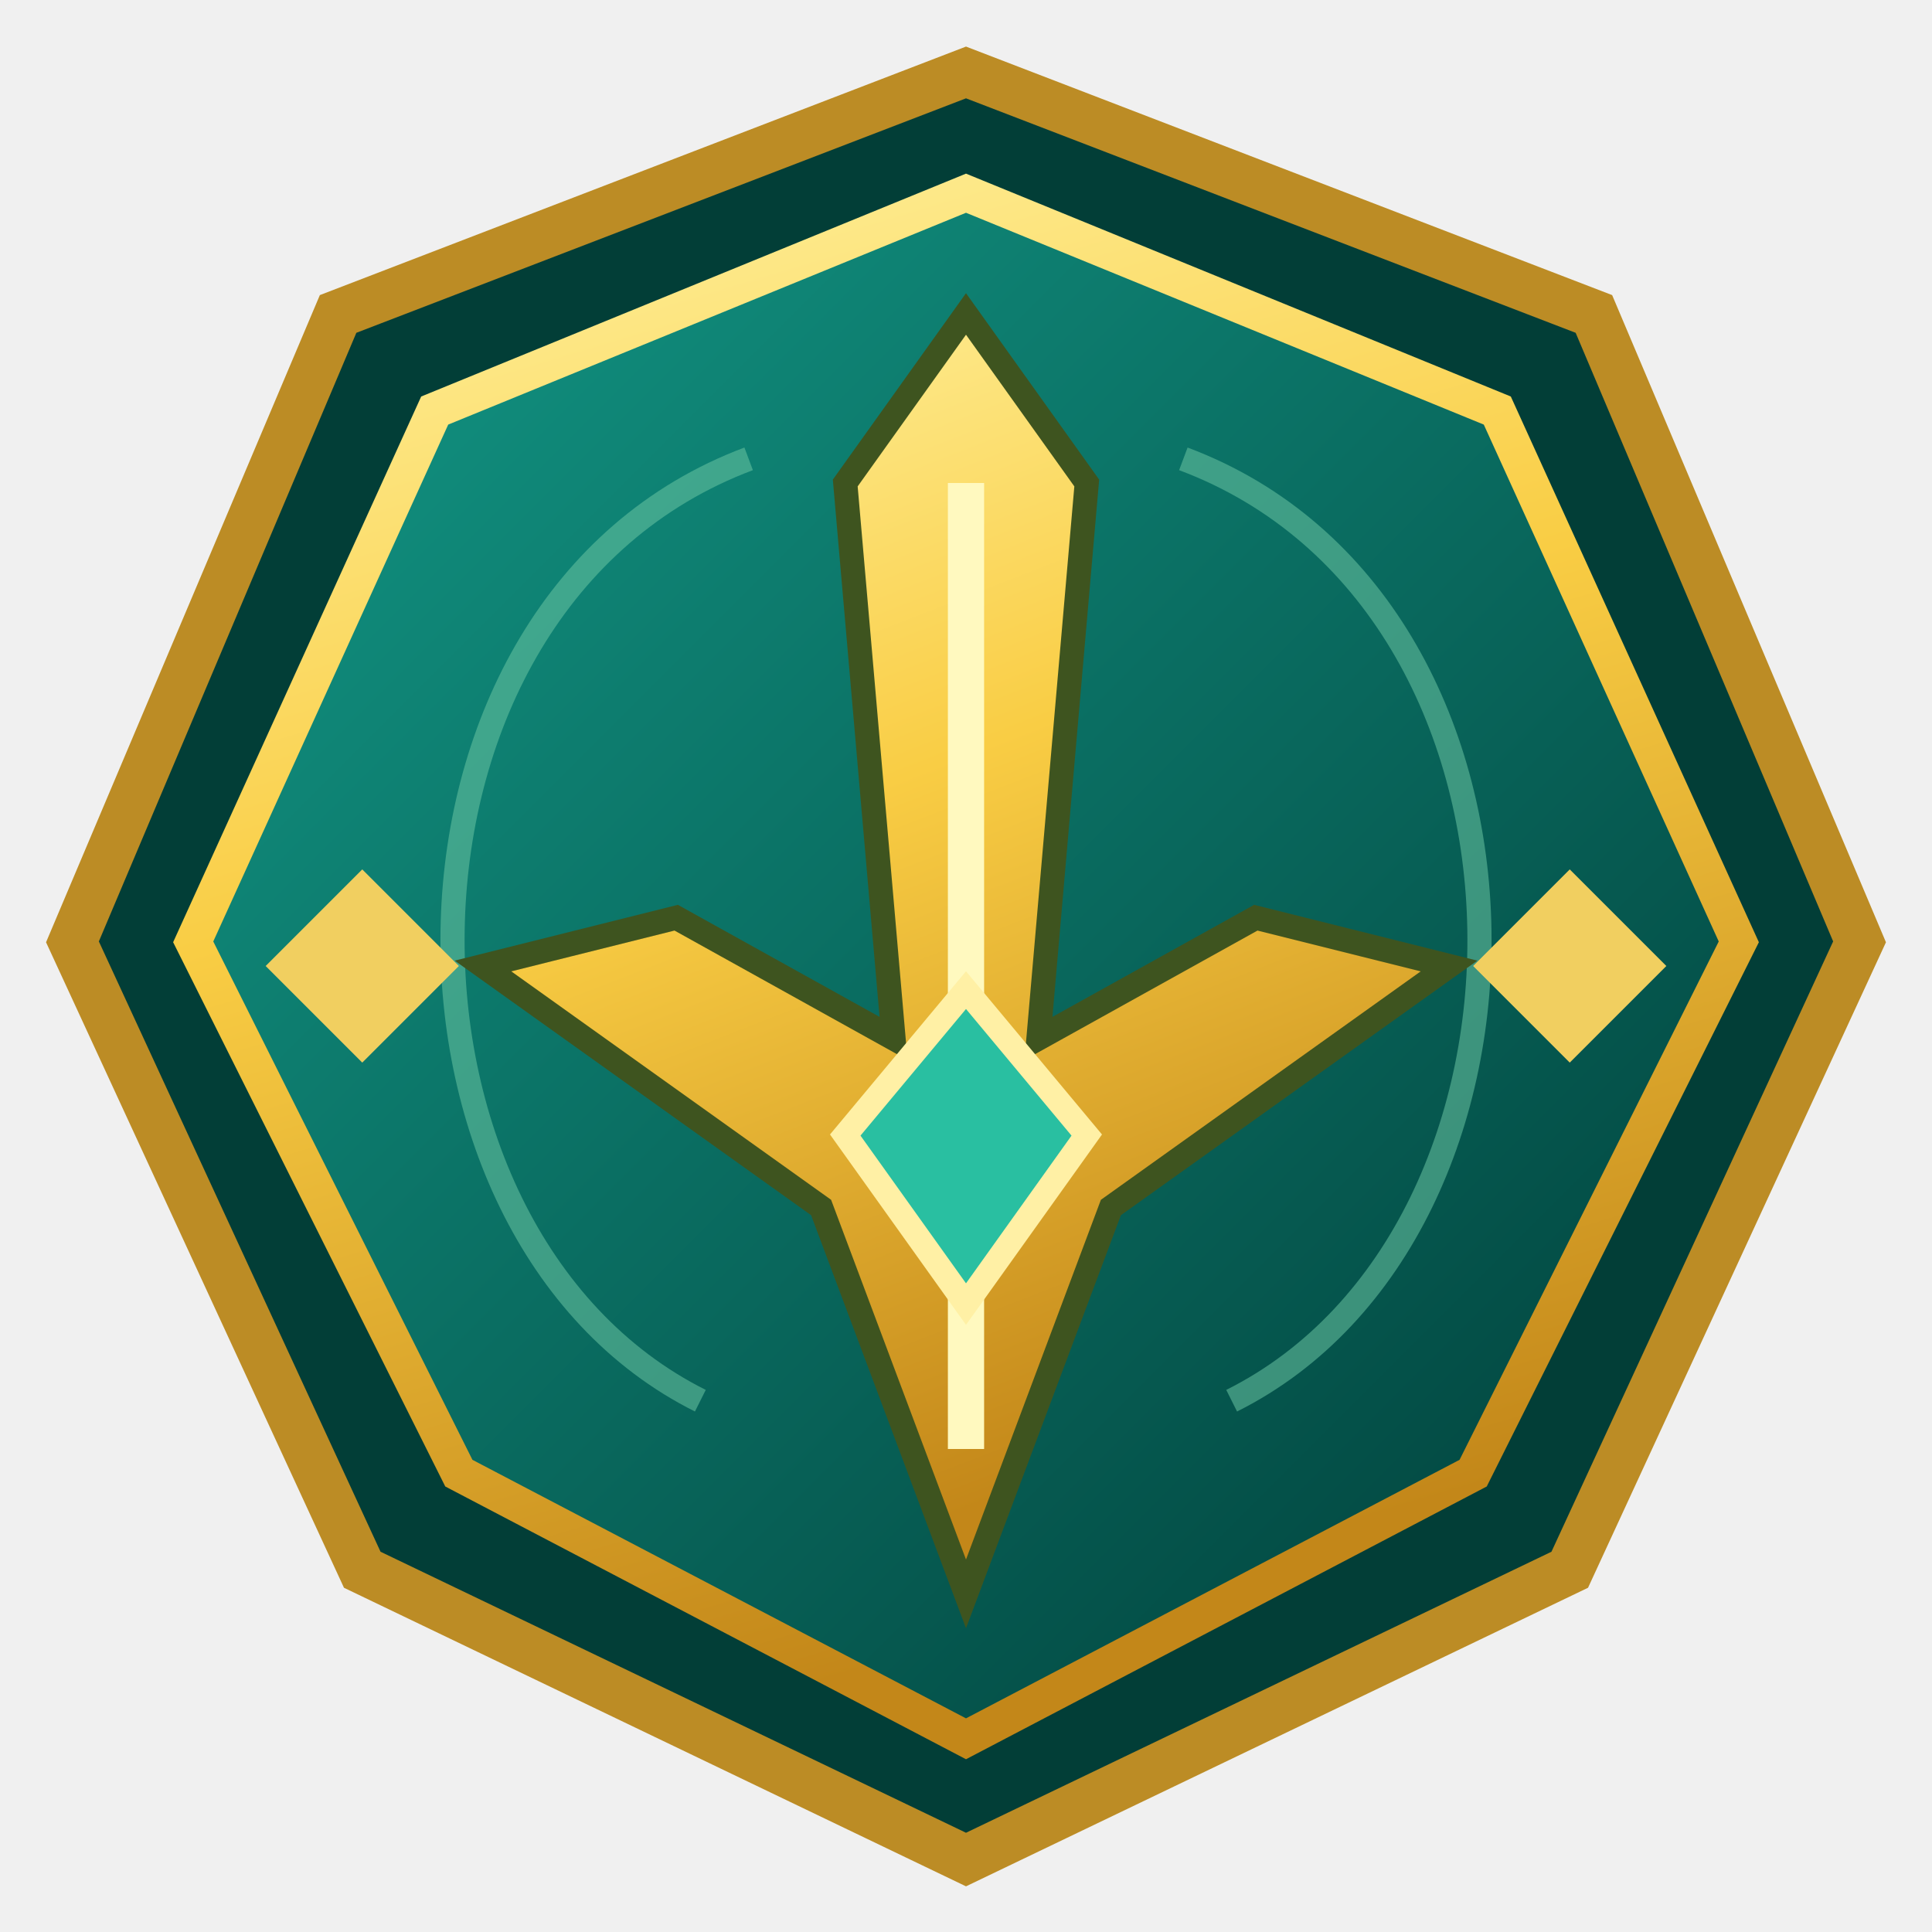
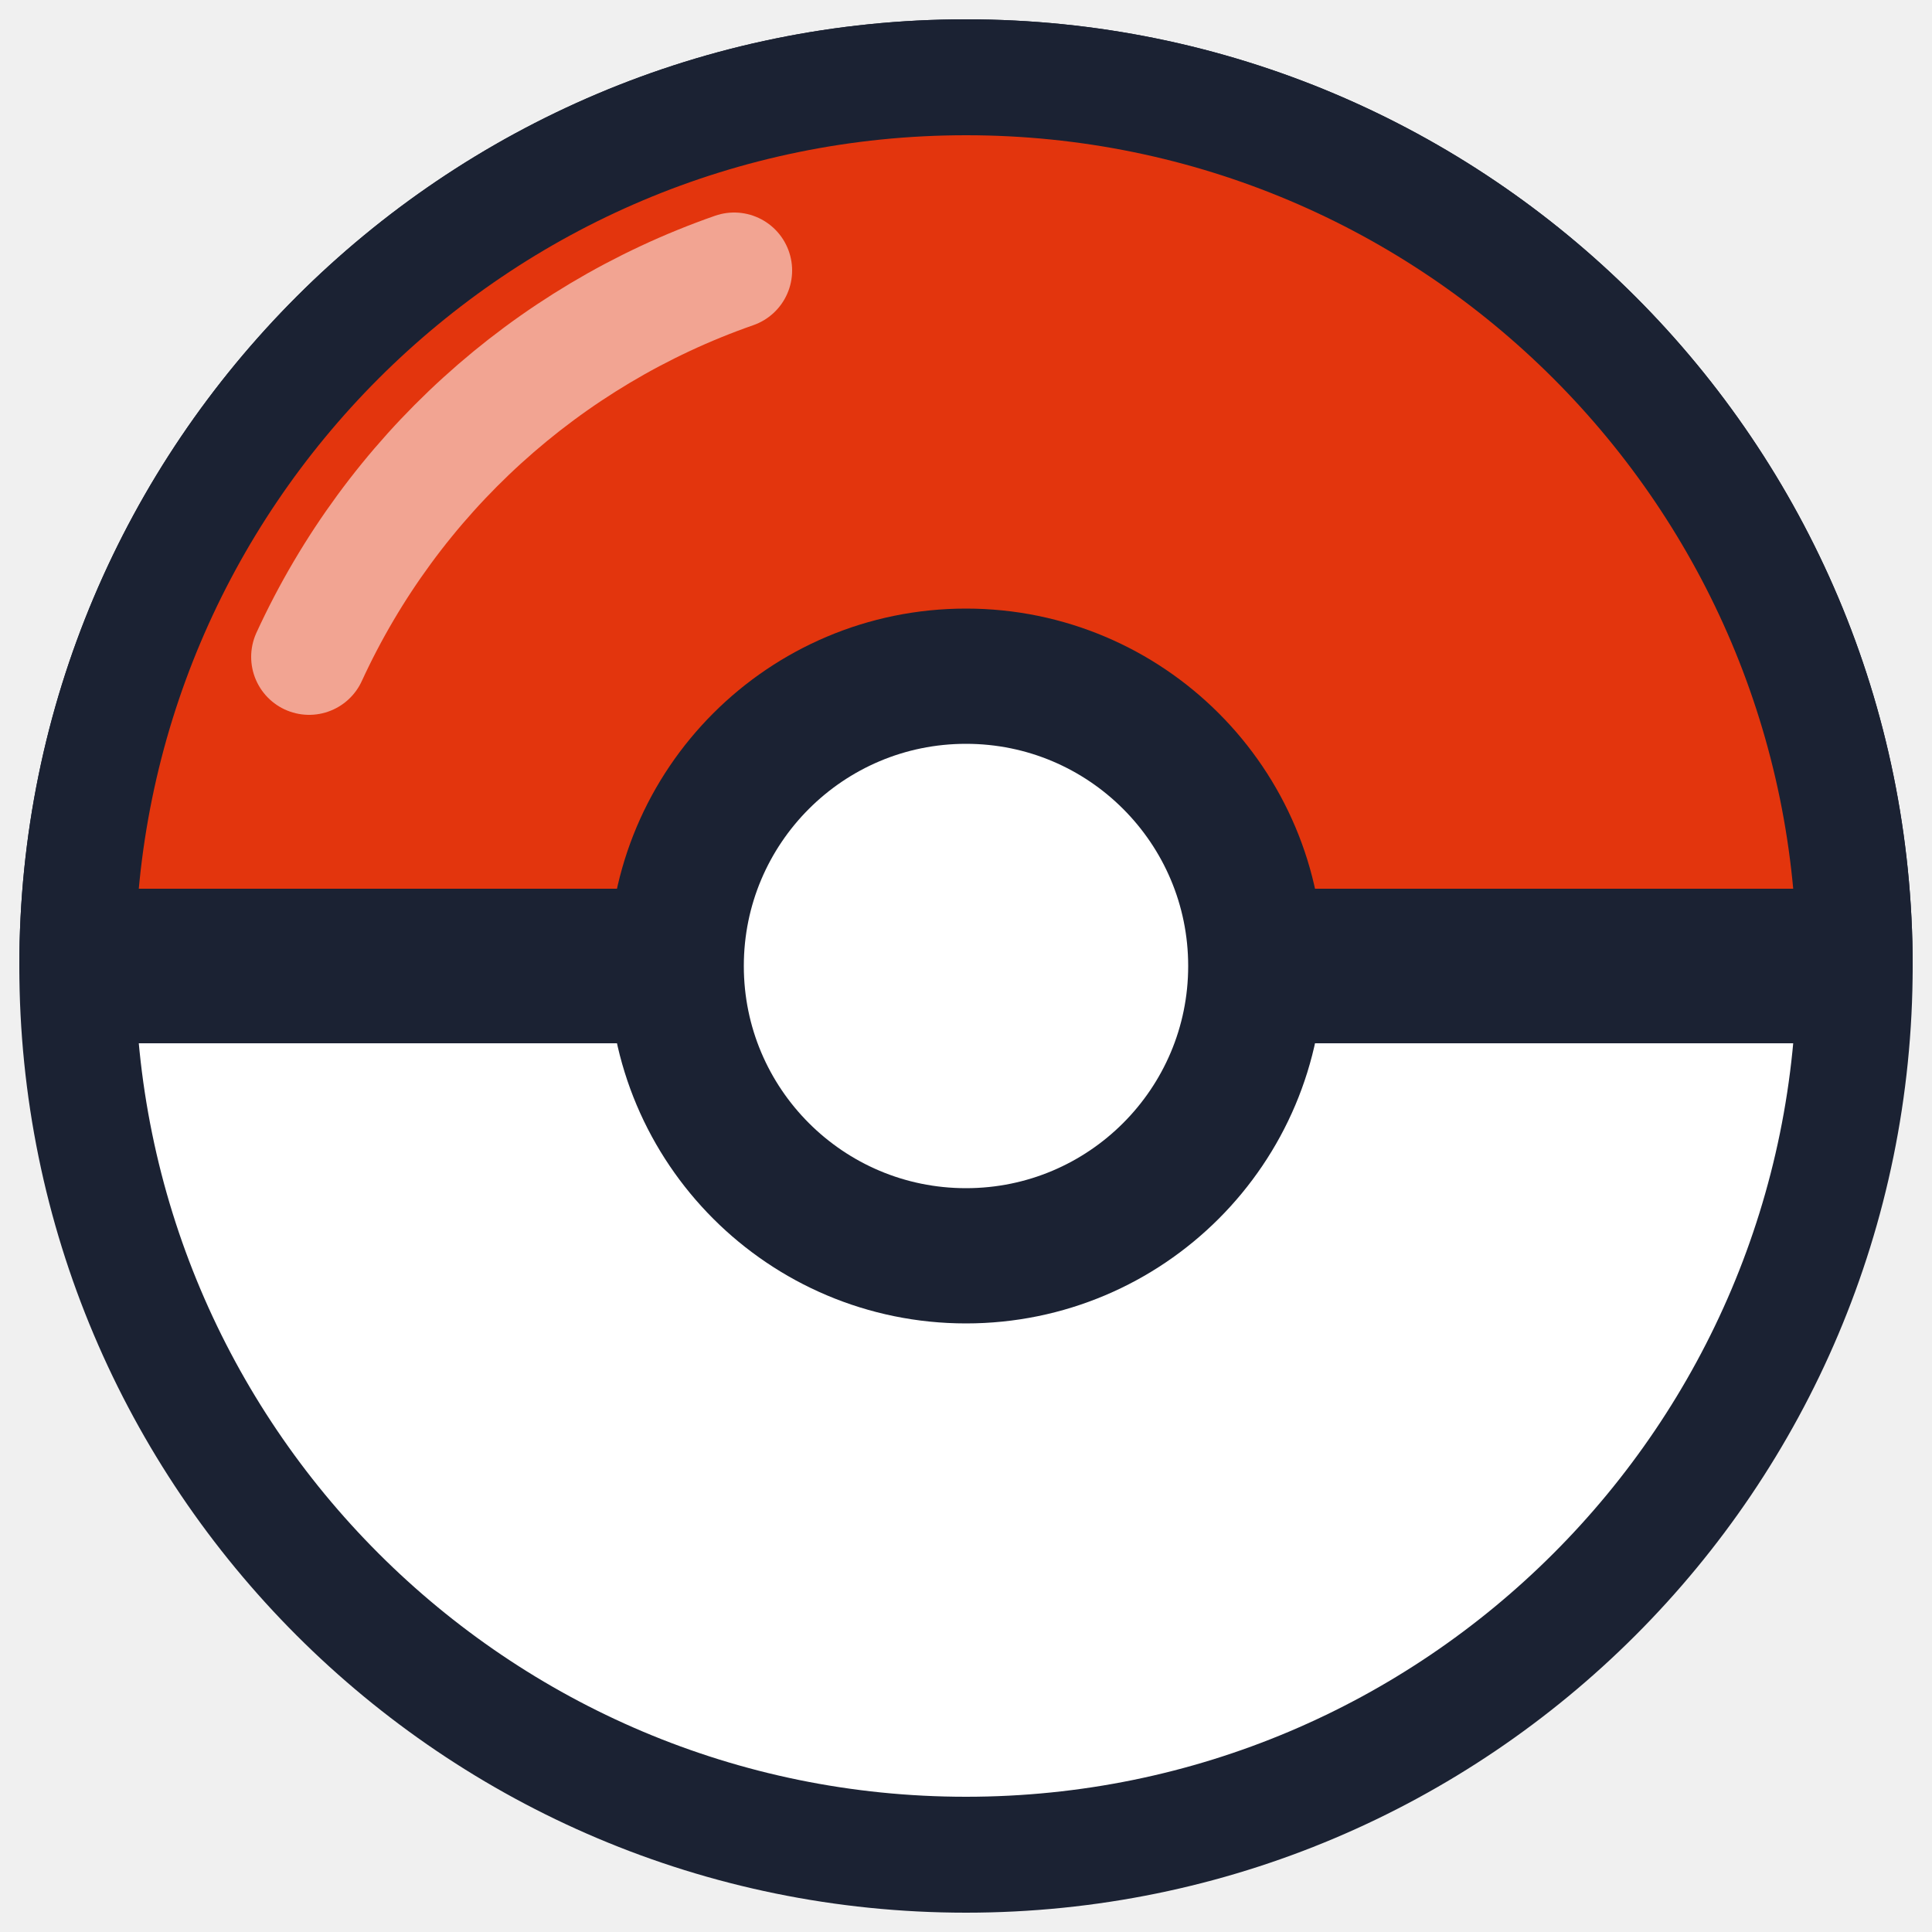
- <svg xmlns="http://www.w3.org/2000/svg" viewBox="0 0 80 80">
-   <defs>
-     <linearGradient id="gold" x2="0.3" y2="1">
-       <stop stop-color="#fff3a3" />
-       <stop offset=".45" stop-color="#f9cd44" />
-       <stop offset="1" stop-color="#c38719" />
-     </linearGradient>
-     <linearGradient id="jade" x2="1" y2="1">
-       <stop stop-color="#139987" />
-       <stop offset="1" stop-color="#003c37" />
-     </linearGradient>
-   </defs>
-   <path d="M40 3 66 13 77 39 65 65 40 77 15 65 3 39 14 13Z" fill="#023e37" stroke="#bc8c25" stroke-width="2" />
-   <path d="m40 8 22 9 10 22-11 22-21 11-21-11L8 39l10-22Z" fill="url(#jade)" stroke="url(#gold)" stroke-width="1.5" />
-   <path d="M31 19C15 25 15 51 29 58M49 19c16 6 16 32 2 39" fill="none" stroke="#6ac5a2" opacity=".55" />
-   <path d="m40 13 5 7-2 23 9-5 8 2-14 10-6 16-6-16-14-10 8-2 9 5-2-23Z" fill="url(#gold)" stroke="#3e541f" stroke-width="1" />
-   <path d="M40 20v40" stroke="#fff9bf" stroke-width="1.5" />
-   <path d="m40 41 5 6-5 7-5-7Z" fill="#29bfa1" stroke="#fff0a5" />
-   <path d="m11 40 4-4 4 4-4 4Zm50 0 4-4 4 4-4 4Z" fill="#f1cf60" />
+ <svg xmlns="http://www.w3.org/2000/svg" viewBox="0 0 100 100">
+   <circle cx="50" cy="50" r="46" fill="#fff" stroke="#1b2233" stroke-width="6" />
+   <path d="M4 50a46 46 0 0 1 92 0Z" fill="#e3350d" stroke="#1b2233" stroke-width="6" stroke-linejoin="round" />
+   <path d="M16 34a38 38 0 0 1 22-20" fill="none" stroke="#fff" stroke-opacity=".55" stroke-width="6" stroke-linecap="round" />
+   <path d="M4 50h92" stroke="#1b2233" stroke-width="8" />
+   <circle cx="50" cy="50" r="15" fill="#fff" stroke="#1b2233" stroke-width="7" />
</svg>
